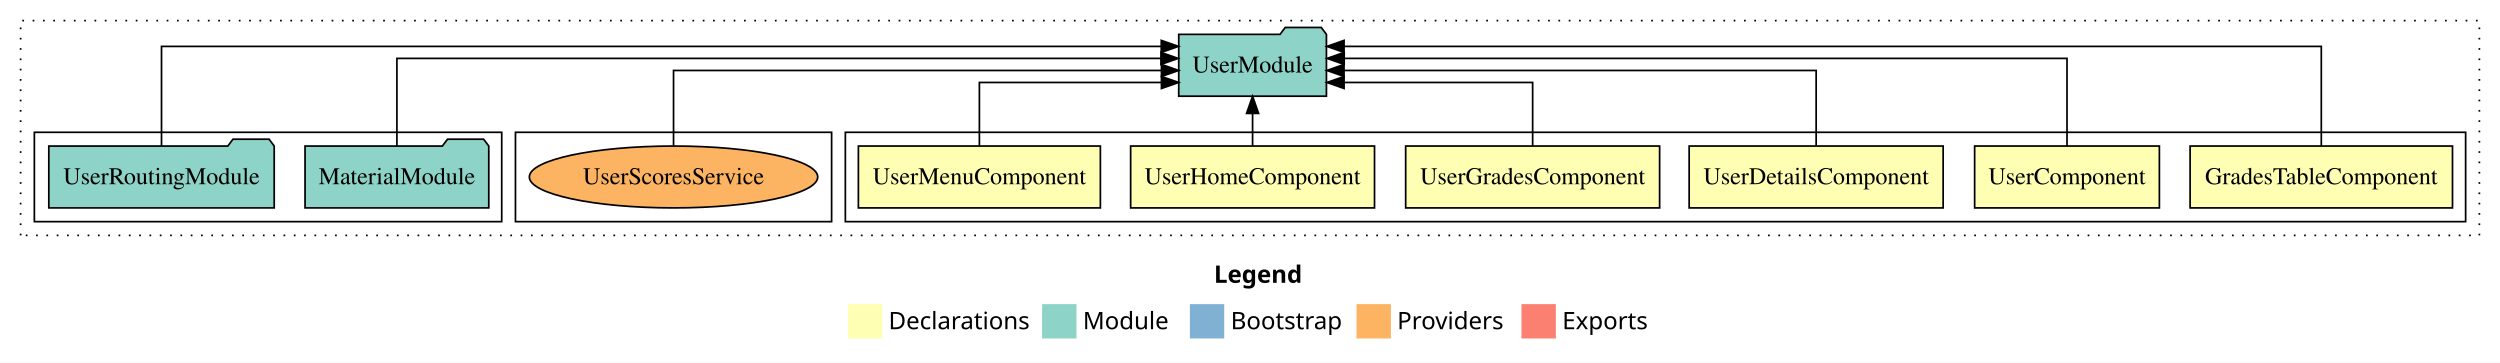
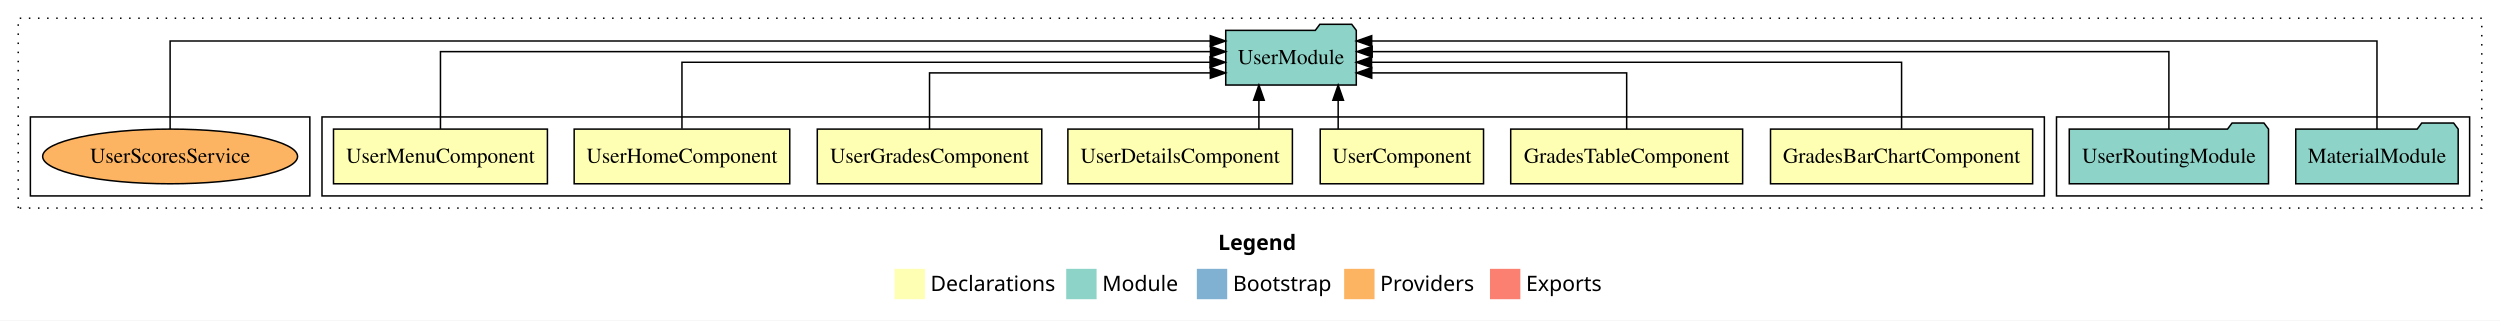
- <svg xmlns="http://www.w3.org/2000/svg" width="1455pt" height="211pt" viewBox="0.00 0.00 1455.00 211.00">
+ <svg xmlns="http://www.w3.org/2000/svg" width="1646pt" height="211pt" viewBox="0.00 0.00 1646.00 211.00">
  <g id="graph0" class="graph" transform="scale(1 1) rotate(0) translate(4 207)">
-     <polygon fill="white" stroke="transparent" points="-4,4 -4,-207 1451,-207 1451,4 -4,4" />
-     <text text-anchor="start" x="702.51" y="-42.4" font-family="sans-serif" font-weight="bold" font-size="14.00">Legend</text>
-     <polygon fill="#ffffb3" stroke="transparent" points="489.5,-10 489.5,-30 509.5,-30 509.5,-10 489.5,-10" />
-     <text text-anchor="start" x="513.13" y="-15.4" font-family="sans-serif" font-size="14.00">  Declarations</text>
-     <polygon fill="#8dd3c7" stroke="transparent" points="602.5,-10 602.5,-30 622.5,-30 622.5,-10 602.5,-10" />
-     <text text-anchor="start" x="626.23" y="-15.4" font-family="sans-serif" font-size="14.00">  Module</text>
-     <polygon fill="#80b1d3" stroke="transparent" points="688.5,-10 688.5,-30 708.5,-30 708.5,-10 688.5,-10" />
-     <text text-anchor="start" x="712.28" y="-15.4" font-family="sans-serif" font-size="14.00">  Bootstrap</text>
-     <polygon fill="#fdb462" stroke="transparent" points="785.5,-10 785.5,-30 805.5,-30 805.5,-10 785.5,-10" />
-     <text text-anchor="start" x="809.17" y="-15.4" font-family="sans-serif" font-size="14.00">  Providers</text>
-     <polygon fill="#fb8072" stroke="transparent" points="881.5,-10 881.5,-30 901.5,-30 901.5,-10 881.5,-10" />
-     <text text-anchor="start" x="905.23" y="-15.4" font-family="sans-serif" font-size="14.00">  Exports</text>
+     <polygon fill="white" stroke="transparent" points="-4,4 -4,-207 1642,-207 1642,4 -4,4" />
+     <text text-anchor="start" x="798.01" y="-42.4" font-family="sans-serif" font-weight="bold" font-size="14.00">Legend</text>
+     <polygon fill="#ffffb3" stroke="transparent" points="585,-10 585,-30 605,-30 605,-10 585,-10" />
+     <text text-anchor="start" x="608.63" y="-15.4" font-family="sans-serif" font-size="14.00">  Declarations</text>
+     <polygon fill="#8dd3c7" stroke="transparent" points="698,-10 698,-30 718,-30 718,-10 698,-10" />
+     <text text-anchor="start" x="721.73" y="-15.4" font-family="sans-serif" font-size="14.00">  Module</text>
+     <polygon fill="#80b1d3" stroke="transparent" points="784,-10 784,-30 804,-30 804,-10 784,-10" />
+     <text text-anchor="start" x="807.78" y="-15.4" font-family="sans-serif" font-size="14.00">  Bootstrap</text>
+     <polygon fill="#fdb462" stroke="transparent" points="881,-10 881,-30 901,-30 901,-10 881,-10" />
+     <text text-anchor="start" x="904.67" y="-15.4" font-family="sans-serif" font-size="14.00">  Providers</text>
+     <polygon fill="#fb8072" stroke="transparent" points="977,-10 977,-30 997,-30 997,-10 977,-10" />
+     <text text-anchor="start" x="1000.73" y="-15.4" font-family="sans-serif" font-size="14.00">  Exports</text>
    <g id="clust1" class="cluster">
-       <polygon fill="none" stroke="black" stroke-dasharray="1,5" points="8,-70 8,-195 1439,-195 1439,-70 8,-70" />
+       <polygon fill="none" stroke="black" stroke-dasharray="1,5" points="8,-70 8,-195 1630,-195 1630,-70 8,-70" />
+     </g>
+     <g id="clust10" class="cluster">
+       <polygon fill="none" stroke="black" points="1350,-78 1350,-130 1622,-130 1622,-78 1350,-78" />
    </g>
    <g id="clust2" class="cluster">
-       <polygon fill="none" stroke="black" points="488,-78 488,-130 1431,-130 1431,-78 488,-78" />
+       <polygon fill="none" stroke="black" points="208,-78 208,-130 1342,-130 1342,-78 208,-78" />
    </g>
-     <g id="clust12" class="cluster">
-       <polygon fill="none" stroke="black" points="296,-78 296,-130 480,-130 480,-78 296,-78" />
-     </g>
-     <g id="clust9" class="cluster">
-       <polygon fill="none" stroke="black" points="16,-78 16,-130 288,-130 288,-78 16,-78" />
+     <g id="clust13" class="cluster">
+       <polygon fill="none" stroke="black" points="16,-78 16,-130 200,-130 200,-78 16,-78" />
    </g>
    <g id="node1" class="node">
-       <polygon fill="#ffffb3" stroke="black" points="1423.35,-122 1270.65,-122 1270.65,-86 1423.35,-86 1423.35,-122" />
-       <text text-anchor="middle" x="1347" y="-99.8" font-family="Times,serif" font-size="14.00">GradesTableComponent</text>
+       <polygon fill="#ffffb3" stroke="black" points="1334.29,-122 1161.71,-122 1161.71,-86 1334.29,-86 1334.29,-122" />
+       <text text-anchor="middle" x="1248" y="-99.8" font-family="Times,serif" font-size="14.00">GradesBarChartComponent</text>
+     </g>
+     <g id="node8" class="node">
+       <polygon fill="#8dd3c7" stroke="black" points="888.98,-187 885.98,-191 864.98,-191 861.98,-187 803.02,-187 803.02,-151 888.98,-151 888.98,-187" />
+       <text text-anchor="middle" x="846" y="-164.8" font-family="Times,serif" font-size="14.00">UserModule</text>
+     </g>
+     <g id="edge1" class="edge">
+       <path fill="none" stroke="black" d="M1248,-122.27C1248,-140.56 1248,-166 1248,-166 1248,-166 899.02,-166 899.02,-166" />
+       <polygon fill="black" stroke="black" points="899.02,-162.5 889.02,-166 899.02,-169.5 899.02,-162.5" />
+     </g>
+     <g id="node2" class="node">
+       <polygon fill="#ffffb3" stroke="black" points="1143.35,-122 990.65,-122 990.65,-86 1143.35,-86 1143.35,-122" />
+       <text text-anchor="middle" x="1067" y="-99.8" font-family="Times,serif" font-size="14.00">GradesTableComponent</text>
+     </g>
+     <g id="edge2" class="edge">
+       <path fill="none" stroke="black" d="M1067,-122.01C1067,-138.05 1067,-159 1067,-159 1067,-159 899.14,-159 899.14,-159" />
+       <polygon fill="black" stroke="black" points="899.14,-155.5 889.14,-159 899.14,-162.5 899.14,-155.5" />
+     </g>
+     <g id="node3" class="node">
+       <polygon fill="#ffffb3" stroke="black" points="972.76,-122 865.24,-122 865.24,-86 972.76,-86 972.76,-122" />
+       <text text-anchor="middle" x="919" y="-99.8" font-family="Times,serif" font-size="14.00">UserComponent</text>
+     </g>
+     <g id="edge3" class="edge">
+       <path fill="none" stroke="black" d="M877.05,-122.11C877.05,-122.11 877.05,-140.99 877.05,-140.99" />
+       <polygon fill="black" stroke="black" points="873.55,-140.99 877.05,-150.99 880.55,-140.99 873.55,-140.99" />
+     </g>
+     <g id="node4" class="node">
+       <polygon fill="#ffffb3" stroke="black" points="846.91,-122 699.09,-122 699.09,-86 846.91,-86 846.91,-122" />
+       <text text-anchor="middle" x="773" y="-99.8" font-family="Times,serif" font-size="14.00">UserDetailsComponent</text>
+     </g>
+     <g id="edge4" class="edge">
+       <path fill="none" stroke="black" d="M824.86,-122.11C824.86,-122.11 824.86,-140.99 824.86,-140.99" />
+       <polygon fill="black" stroke="black" points="821.36,-140.99 824.86,-150.99 828.36,-140.99 821.36,-140.99" />
+     </g>
+     <g id="node5" class="node">
+       <polygon fill="#ffffb3" stroke="black" points="681.9,-122 534.1,-122 534.1,-86 681.9,-86 681.9,-122" />
+       <text text-anchor="middle" x="608" y="-99.8" font-family="Times,serif" font-size="14.00">UserGradesComponent</text>
+     </g>
+     <g id="edge5" class="edge">
+       <path fill="none" stroke="black" d="M608,-122.01C608,-138.05 608,-159 608,-159 608,-159 792.9,-159 792.9,-159" />
+       <polygon fill="black" stroke="black" points="792.9,-162.5 802.9,-159 792.9,-155.5 792.9,-162.5" />
+     </g>
+     <g id="node6" class="node">
+       <polygon fill="#ffffb3" stroke="black" points="515.97,-122 374.03,-122 374.03,-86 515.97,-86 515.97,-122" />
+       <text text-anchor="middle" x="445" y="-99.8" font-family="Times,serif" font-size="14.00">UserHomeComponent</text>
+     </g>
+     <g id="edge6" class="edge">
+       <path fill="none" stroke="black" d="M445,-122.27C445,-140.56 445,-166 445,-166 445,-166 792.7,-166 792.7,-166" />
+       <polygon fill="black" stroke="black" points="792.71,-169.5 802.7,-166 792.7,-162.5 792.71,-169.5" />
    </g>
    <g id="node7" class="node">
-       <polygon fill="#8dd3c7" stroke="black" points="767.98,-187 764.98,-191 743.98,-191 740.98,-187 682.02,-187 682.02,-151 767.98,-151 767.98,-187" />
-       <text text-anchor="middle" x="725" y="-164.8" font-family="Times,serif" font-size="14.00">UserModule</text>
-     </g>
-     <g id="edge1" class="edge">
-       <path fill="none" stroke="black" d="M1347,-122.01C1347,-144.49 1347,-180 1347,-180 1347,-180 778.24,-180 778.24,-180" />
-       <polygon fill="black" stroke="black" points="778.24,-176.5 768.24,-180 778.24,-183.5 778.24,-176.5" />
-     </g>
-     <g id="node2" class="node">
-       <polygon fill="#ffffb3" stroke="black" points="1252.76,-122 1145.24,-122 1145.24,-86 1252.76,-86 1252.76,-122" />
-       <text text-anchor="middle" x="1199" y="-99.8" font-family="Times,serif" font-size="14.00">UserComponent</text>
-     </g>
-     <g id="edge2" class="edge">
-       <path fill="none" stroke="black" d="M1199,-122.13C1199,-142.57 1199,-173 1199,-173 1199,-173 778.32,-173 778.32,-173" />
-       <polygon fill="black" stroke="black" points="778.32,-169.5 768.32,-173 778.32,-176.5 778.32,-169.5" />
-     </g>
-     <g id="node3" class="node">
-       <polygon fill="#ffffb3" stroke="black" points="1126.91,-122 979.09,-122 979.09,-86 1126.91,-86 1126.91,-122" />
-       <text text-anchor="middle" x="1053" y="-99.8" font-family="Times,serif" font-size="14.00">UserDetailsComponent</text>
-     </g>
-     <g id="edge3" class="edge">
-       <path fill="none" stroke="black" d="M1053,-122.27C1053,-140.56 1053,-166 1053,-166 1053,-166 778.22,-166 778.22,-166" />
-       <polygon fill="black" stroke="black" points="778.22,-162.5 768.22,-166 778.22,-169.5 778.22,-162.5" />
-     </g>
-     <g id="node4" class="node">
-       <polygon fill="#ffffb3" stroke="black" points="961.9,-122 814.1,-122 814.1,-86 961.9,-86 961.9,-122" />
-       <text text-anchor="middle" x="888" y="-99.8" font-family="Times,serif" font-size="14.00">UserGradesComponent</text>
-     </g>
-     <g id="edge4" class="edge">
-       <path fill="none" stroke="black" d="M888,-122.01C888,-138.05 888,-159 888,-159 888,-159 778.25,-159 778.25,-159" />
-       <polygon fill="black" stroke="black" points="778.25,-155.5 768.25,-159 778.25,-162.5 778.25,-155.5" />
-     </g>
-     <g id="node5" class="node">
-       <polygon fill="#ffffb3" stroke="black" points="795.97,-122 654.03,-122 654.03,-86 795.97,-86 795.97,-122" />
-       <text text-anchor="middle" x="725" y="-99.8" font-family="Times,serif" font-size="14.00">UserHomeComponent</text>
-     </g>
-     <g id="edge5" class="edge">
-       <path fill="none" stroke="black" d="M725,-122.11C725,-122.11 725,-140.99 725,-140.99" />
-       <polygon fill="black" stroke="black" points="721.5,-140.99 725,-150.99 728.5,-140.99 721.5,-140.99" />
-     </g>
-     <g id="node6" class="node">
-       <polygon fill="#ffffb3" stroke="black" points="636.42,-122 495.58,-122 495.58,-86 636.42,-86 636.42,-122" />
-       <text text-anchor="middle" x="566" y="-99.8" font-family="Times,serif" font-size="14.00">UserMenuComponent</text>
-     </g>
-     <g id="edge6" class="edge">
-       <path fill="none" stroke="black" d="M566,-122.01C566,-138.05 566,-159 566,-159 566,-159 671.97,-159 671.97,-159" />
-       <polygon fill="black" stroke="black" points="671.97,-162.5 681.97,-159 671.97,-155.5 671.97,-162.5" />
-     </g>
-     <g id="node8" class="node">
-       <polygon fill="#8dd3c7" stroke="black" points="280.47,-122 277.47,-126 256.47,-126 253.47,-122 173.53,-122 173.53,-86 280.47,-86 280.47,-122" />
-       <text text-anchor="middle" x="227" y="-99.8" font-family="Times,serif" font-size="14.00">MaterialModule</text>
+       <polygon fill="#ffffb3" stroke="black" points="356.42,-122 215.58,-122 215.58,-86 356.42,-86 356.42,-122" />
+       <text text-anchor="middle" x="286" y="-99.8" font-family="Times,serif" font-size="14.00">UserMenuComponent</text>
    </g>
    <g id="edge7" class="edge">
-       <path fill="none" stroke="black" d="M227,-122.13C227,-142.57 227,-173 227,-173 227,-173 671.68,-173 671.68,-173" />
-       <polygon fill="black" stroke="black" points="671.68,-176.5 681.68,-173 671.68,-169.5 671.68,-176.5" />
+       <path fill="none" stroke="black" d="M286,-122.13C286,-142.57 286,-173 286,-173 286,-173 792.99,-173 792.99,-173" />
+       <polygon fill="black" stroke="black" points="792.99,-176.5 802.99,-173 792.99,-169.5 792.99,-176.5" />
    </g>
    <g id="node9" class="node">
-       <polygon fill="#8dd3c7" stroke="black" points="155.59,-122 152.59,-126 131.59,-126 128.59,-122 24.41,-122 24.41,-86 155.59,-86 155.59,-122" />
-       <text text-anchor="middle" x="90" y="-99.8" font-family="Times,serif" font-size="14.00">UserRoutingModule</text>
+       <polygon fill="#8dd3c7" stroke="black" points="1614.47,-122 1611.47,-126 1590.47,-126 1587.47,-122 1507.53,-122 1507.53,-86 1614.47,-86 1614.47,-122" />
+       <text text-anchor="middle" x="1561" y="-99.8" font-family="Times,serif" font-size="14.00">MaterialModule</text>
    </g>
    <g id="edge8" class="edge">
-       <path fill="none" stroke="black" d="M90,-122.01C90,-144.49 90,-180 90,-180 90,-180 671.85,-180 671.85,-180" />
-       <polygon fill="black" stroke="black" points="671.85,-183.5 681.85,-180 671.85,-176.5 671.85,-183.5" />
+       <path fill="none" stroke="black" d="M1561,-122.01C1561,-144.49 1561,-180 1561,-180 1561,-180 899.12,-180 899.12,-180" />
+       <polygon fill="black" stroke="black" points="899.12,-176.5 889.12,-180 899.12,-183.5 899.12,-176.5" />
    </g>
    <g id="node10" class="node">
-       <ellipse fill="#fdb462" stroke="black" cx="388" cy="-104" rx="83.92" ry="18" />
-       <text text-anchor="middle" x="388" y="-99.8" font-family="Times,serif" font-size="14.00">UserScoresService</text>
+       <polygon fill="#8dd3c7" stroke="black" points="1489.59,-122 1486.59,-126 1465.59,-126 1462.59,-122 1358.41,-122 1358.41,-86 1489.59,-86 1489.59,-122" />
+       <text text-anchor="middle" x="1424" y="-99.8" font-family="Times,serif" font-size="14.00">UserRoutingModule</text>
    </g>
    <g id="edge9" class="edge">
-       <path fill="none" stroke="black" d="M388,-122.27C388,-140.56 388,-166 388,-166 388,-166 671.98,-166 671.98,-166" />
-       <polygon fill="black" stroke="black" points="671.98,-169.5 681.98,-166 671.98,-162.5 671.98,-169.5" />
+       <path fill="none" stroke="black" d="M1424,-122.13C1424,-142.57 1424,-173 1424,-173 1424,-173 899.44,-173 899.44,-173" />
+       <polygon fill="black" stroke="black" points="899.44,-169.5 889.44,-173 899.44,-176.5 899.44,-169.5" />
+     </g>
+     <g id="node11" class="node">
+       <ellipse fill="#fdb462" stroke="black" cx="108" cy="-104" rx="83.92" ry="18" />
+       <text text-anchor="middle" x="108" y="-99.8" font-family="Times,serif" font-size="14.00">UserScoresService</text>
+     </g>
+     <g id="edge10" class="edge">
+       <path fill="none" stroke="black" d="M108,-122.01C108,-144.49 108,-180 108,-180 108,-180 792.86,-180 792.86,-180" />
+       <polygon fill="black" stroke="black" points="792.86,-183.5 802.86,-180 792.86,-176.5 792.86,-183.5" />
    </g>
  </g>
</svg>
